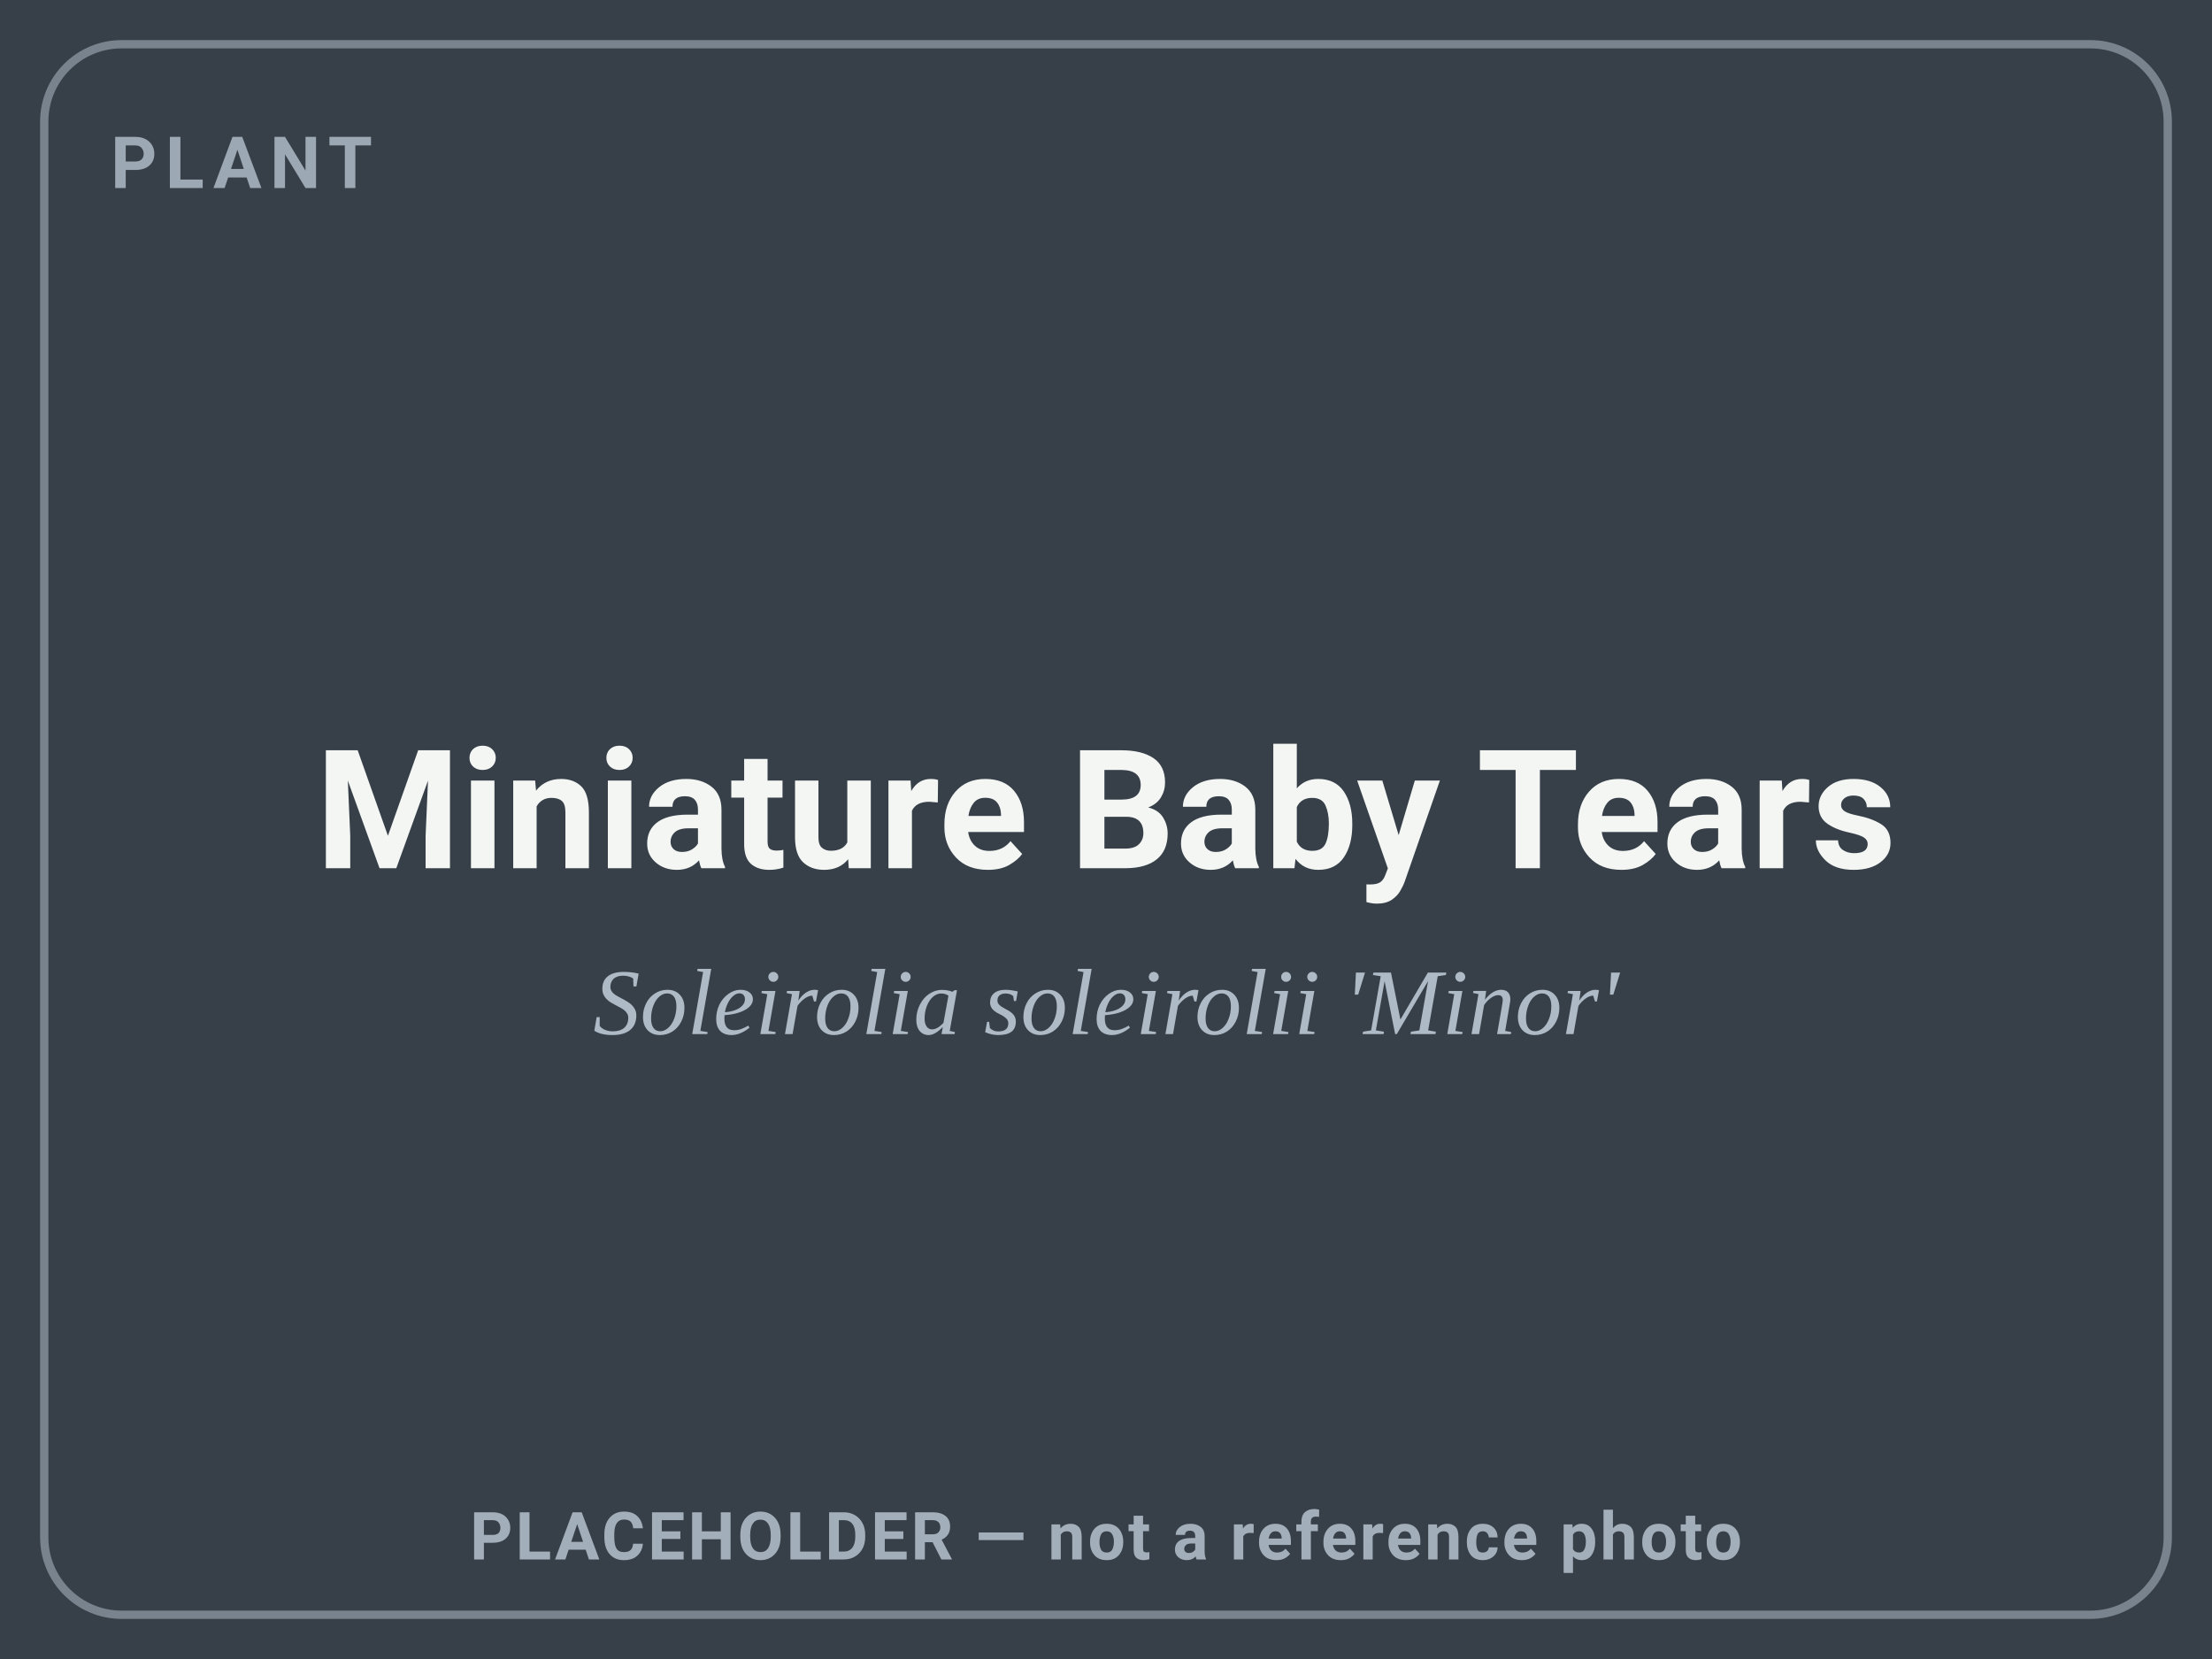
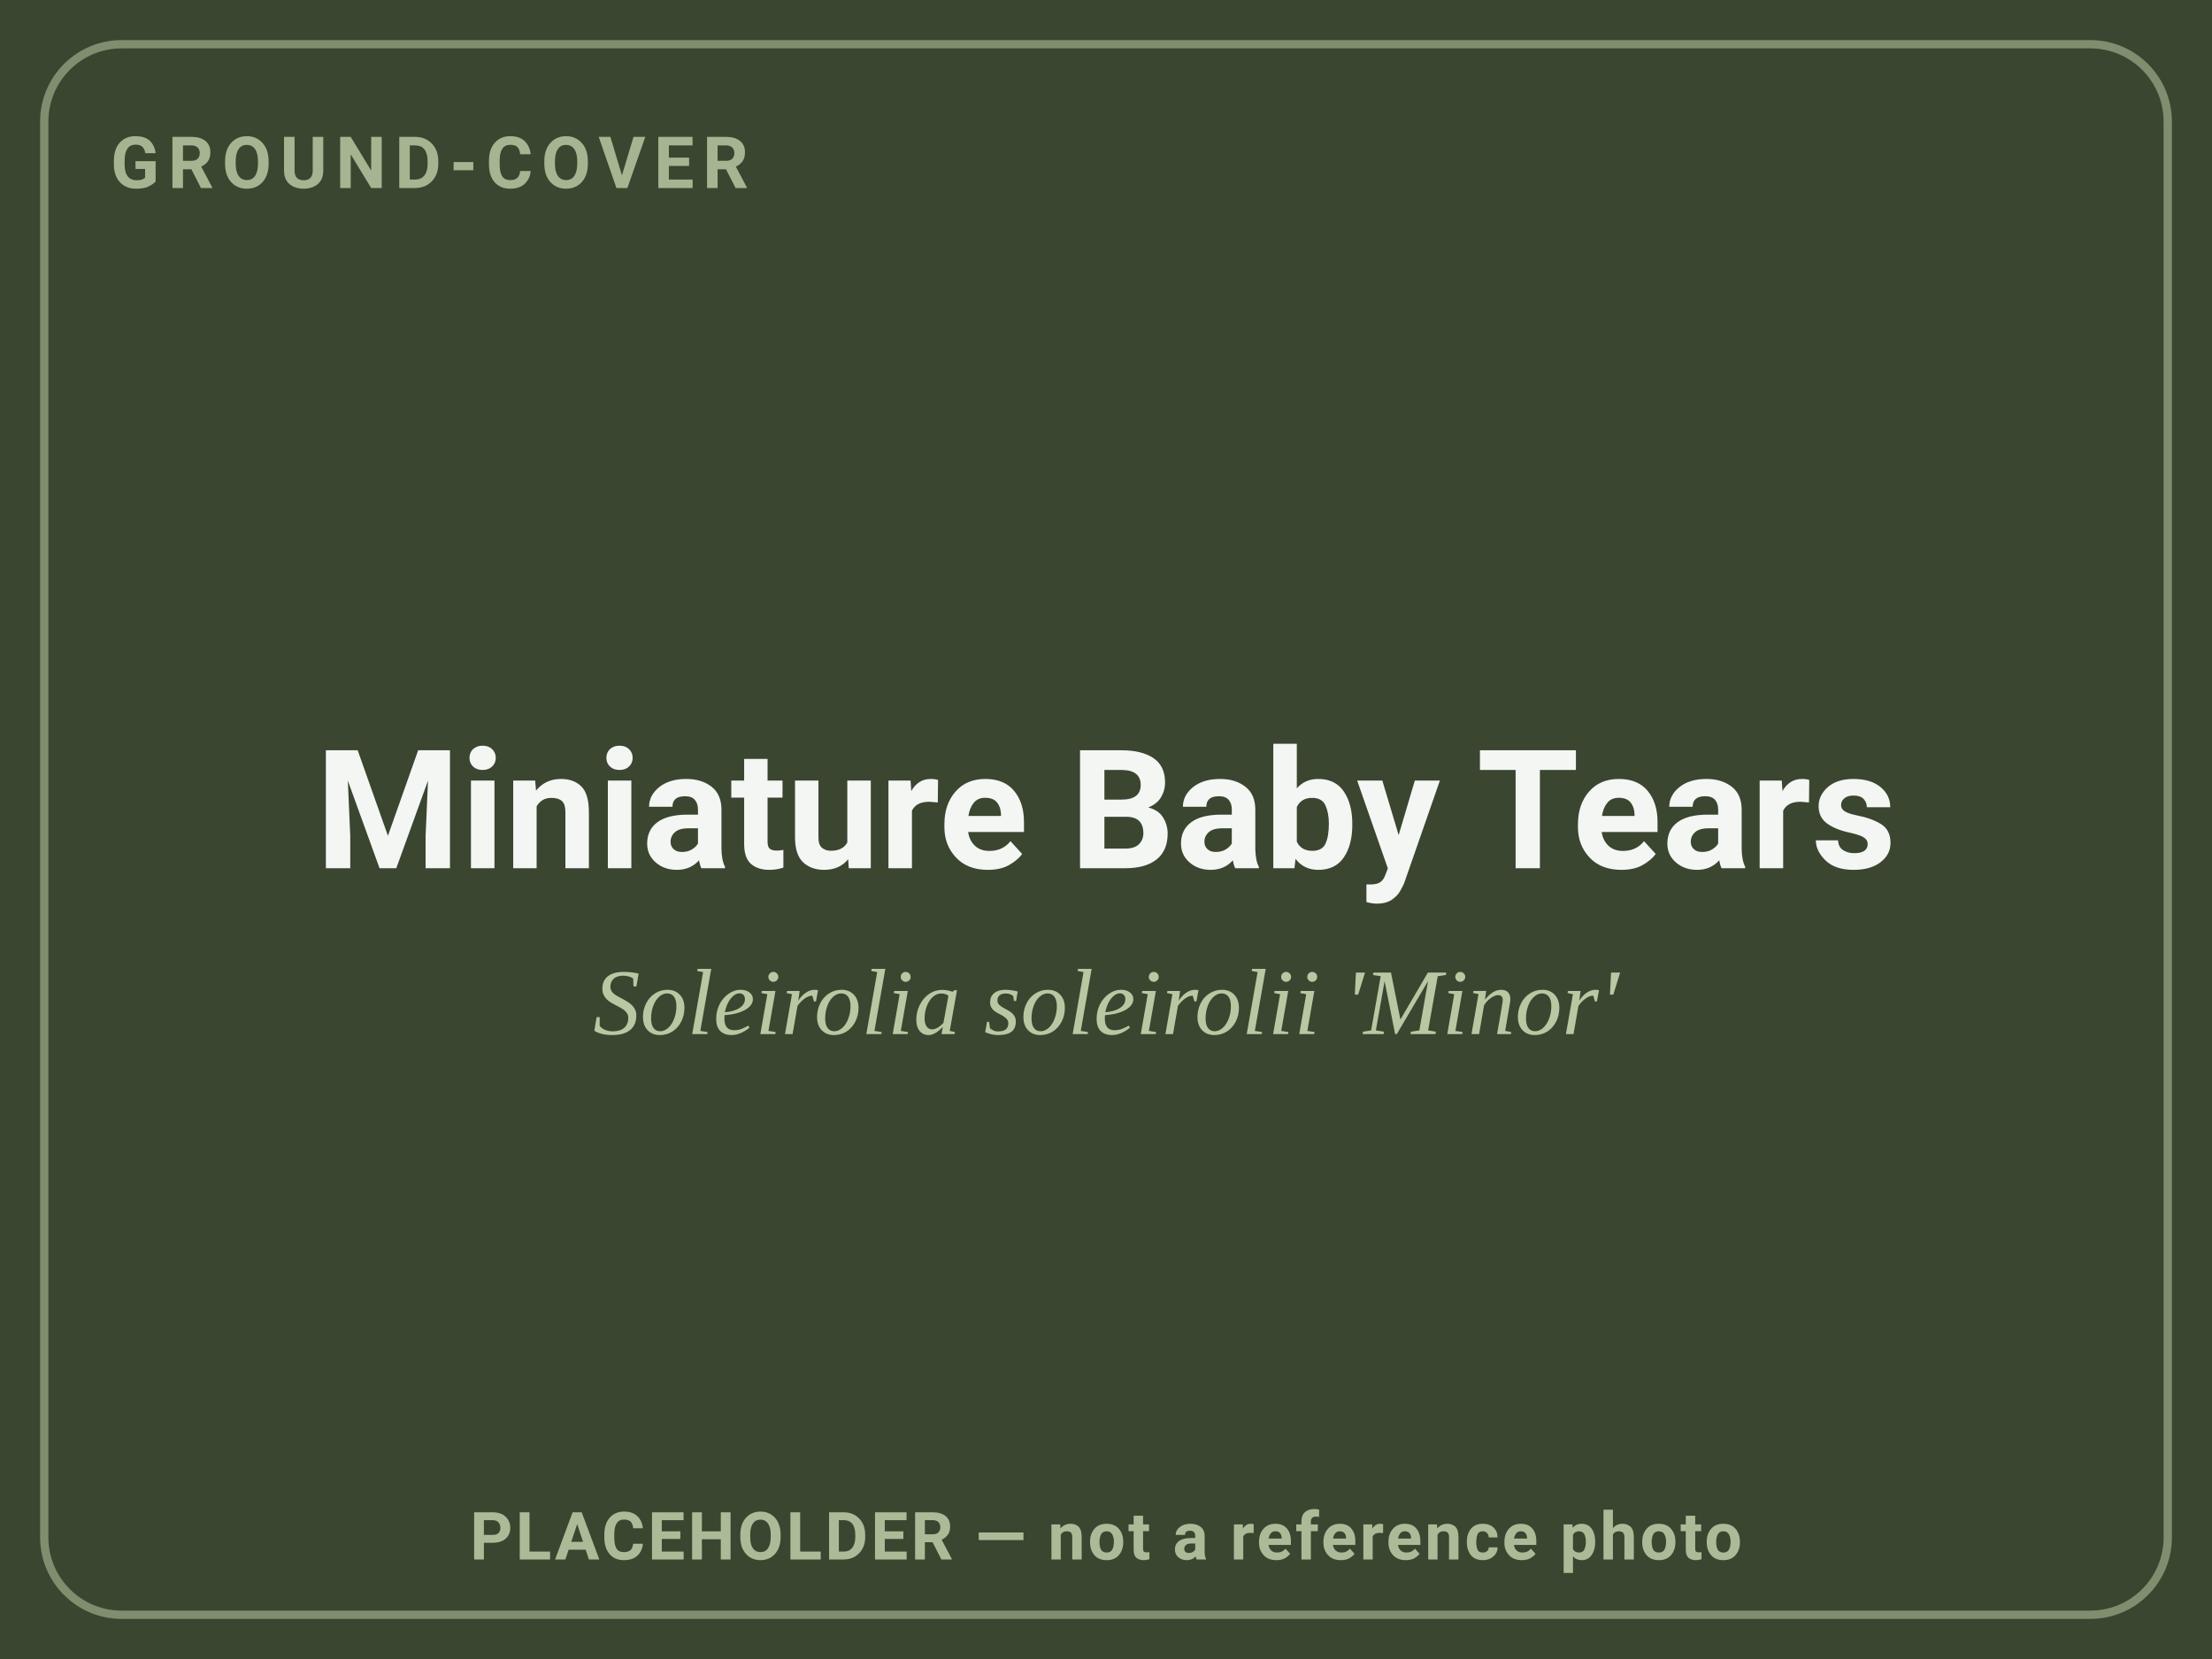
<svg xmlns="http://www.w3.org/2000/svg" viewBox="0 0 400 300" role="img" aria-label="Stylized placeholder for Miniature Baby Tears — not a reference photo">
-   <rect width="400" height="300" fill="#374049" />
-   <rect x="8" y="8" width="384" height="284" rx="14" fill="none" stroke="#aebac6" stroke-width="1.5" opacity="0.55" />
-   <text x="20" y="34" font-family="-apple-system, Segoe UI, Roboto, sans-serif" font-size="13" font-weight="600" letter-spacing="1.5" fill="#aebac6" opacity="0.85">PLANT</text>
+   <rect width="400" height="300" fill="#3a4630" />
+   <rect x="8" y="8" width="384" height="284" rx="14" fill="none" stroke="#b8c8a2" stroke-width="1.5" opacity="0.55" />
+   <text x="20" y="34" font-family="-apple-system, Segoe UI, Roboto, sans-serif" font-size="13" font-weight="600" letter-spacing="1.5" fill="#b8c8a2" opacity="0.85">GROUND-COVER</text>
  <text x="200" text-anchor="middle" font-family="-apple-system, Segoe UI, Roboto, sans-serif" font-size="30" font-weight="700" fill="#f4f6f4">
    <tspan x="200" y="157">Miniature Baby Tears</tspan>
  </text>
-   <text x="200" y="187" text-anchor="middle" font-family="Georgia, Times New Roman, serif" font-style="italic" font-size="17" fill="#aebac6">Soleirolia soleirolii 'Minor'</text>
-   <text x="200" y="282" text-anchor="middle" font-family="-apple-system, Segoe UI, Roboto, sans-serif" font-size="12" font-weight="600" letter-spacing="0.5" fill="#aebac6" opacity="0.9">PLACEHOLDER — not a reference photo</text>
+   <text x="200" y="187" text-anchor="middle" font-family="Georgia, Times New Roman, serif" font-style="italic" font-size="17" fill="#b8c8a2">Soleirolia soleirolii 'Minor'</text>
+   <text x="200" y="282" text-anchor="middle" font-family="-apple-system, Segoe UI, Roboto, sans-serif" font-size="12" font-weight="600" letter-spacing="0.5" fill="#b8c8a2" opacity="0.9">PLACEHOLDER — not a reference photo</text>
</svg>
